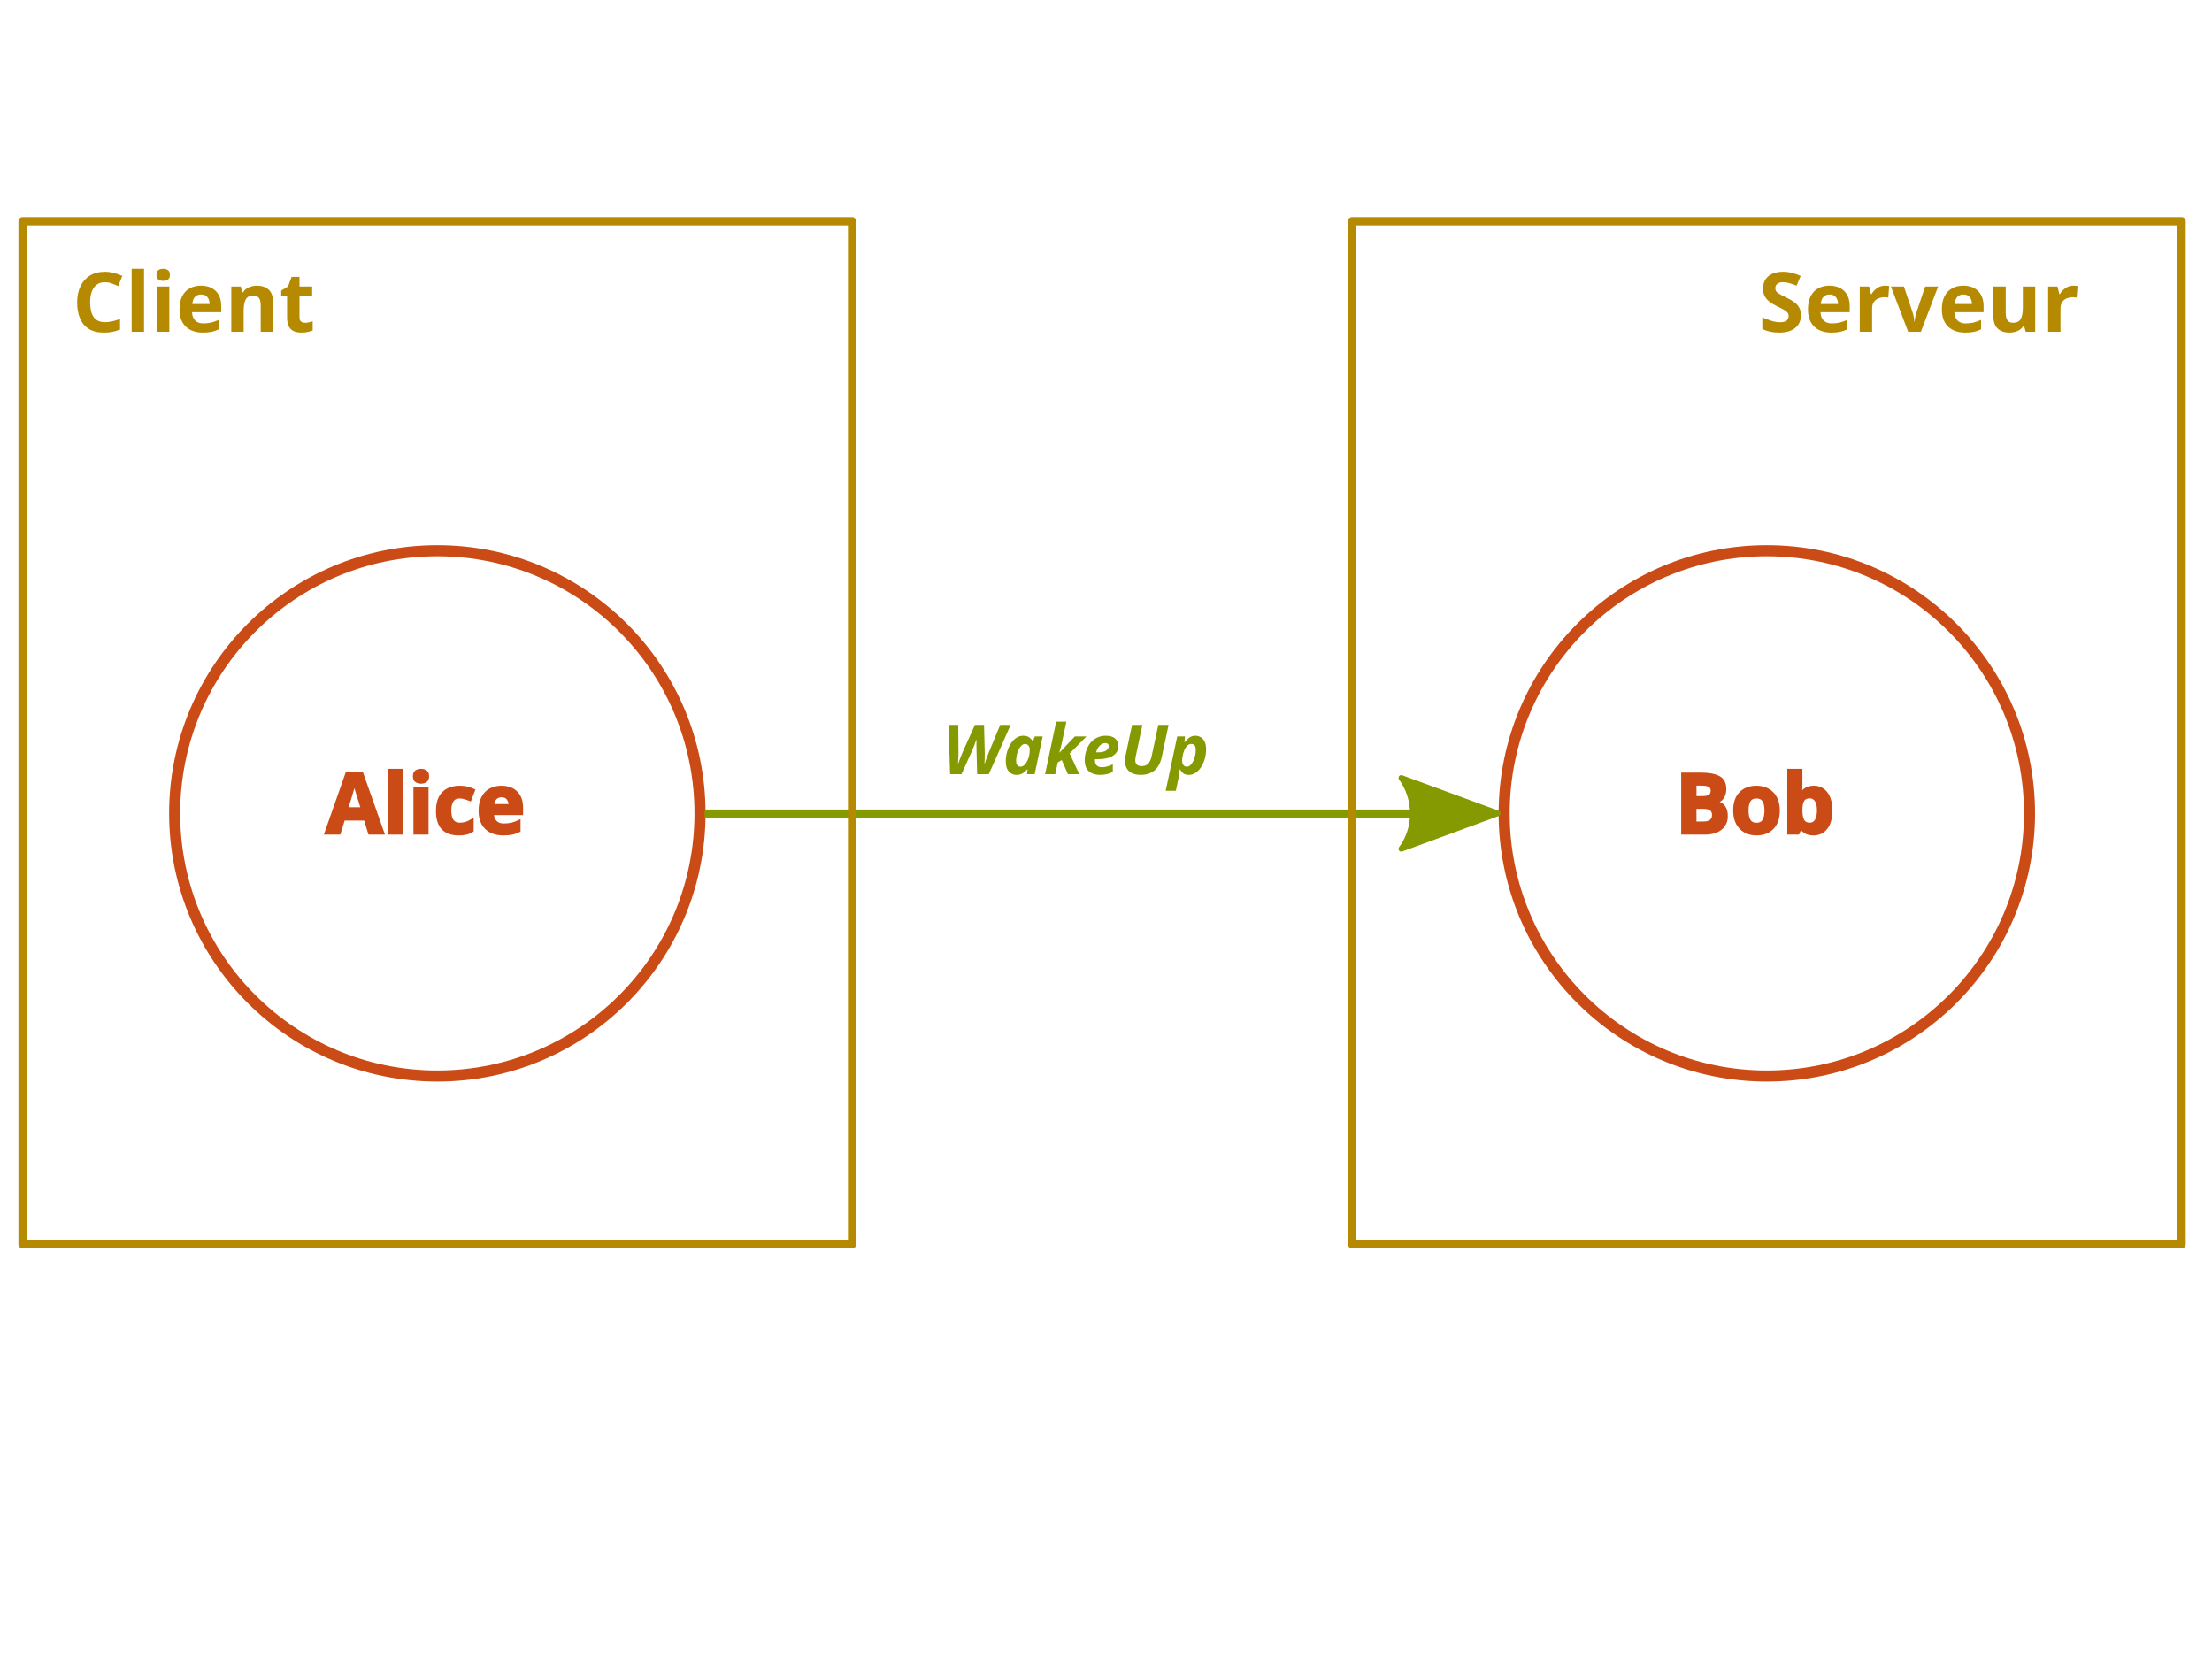
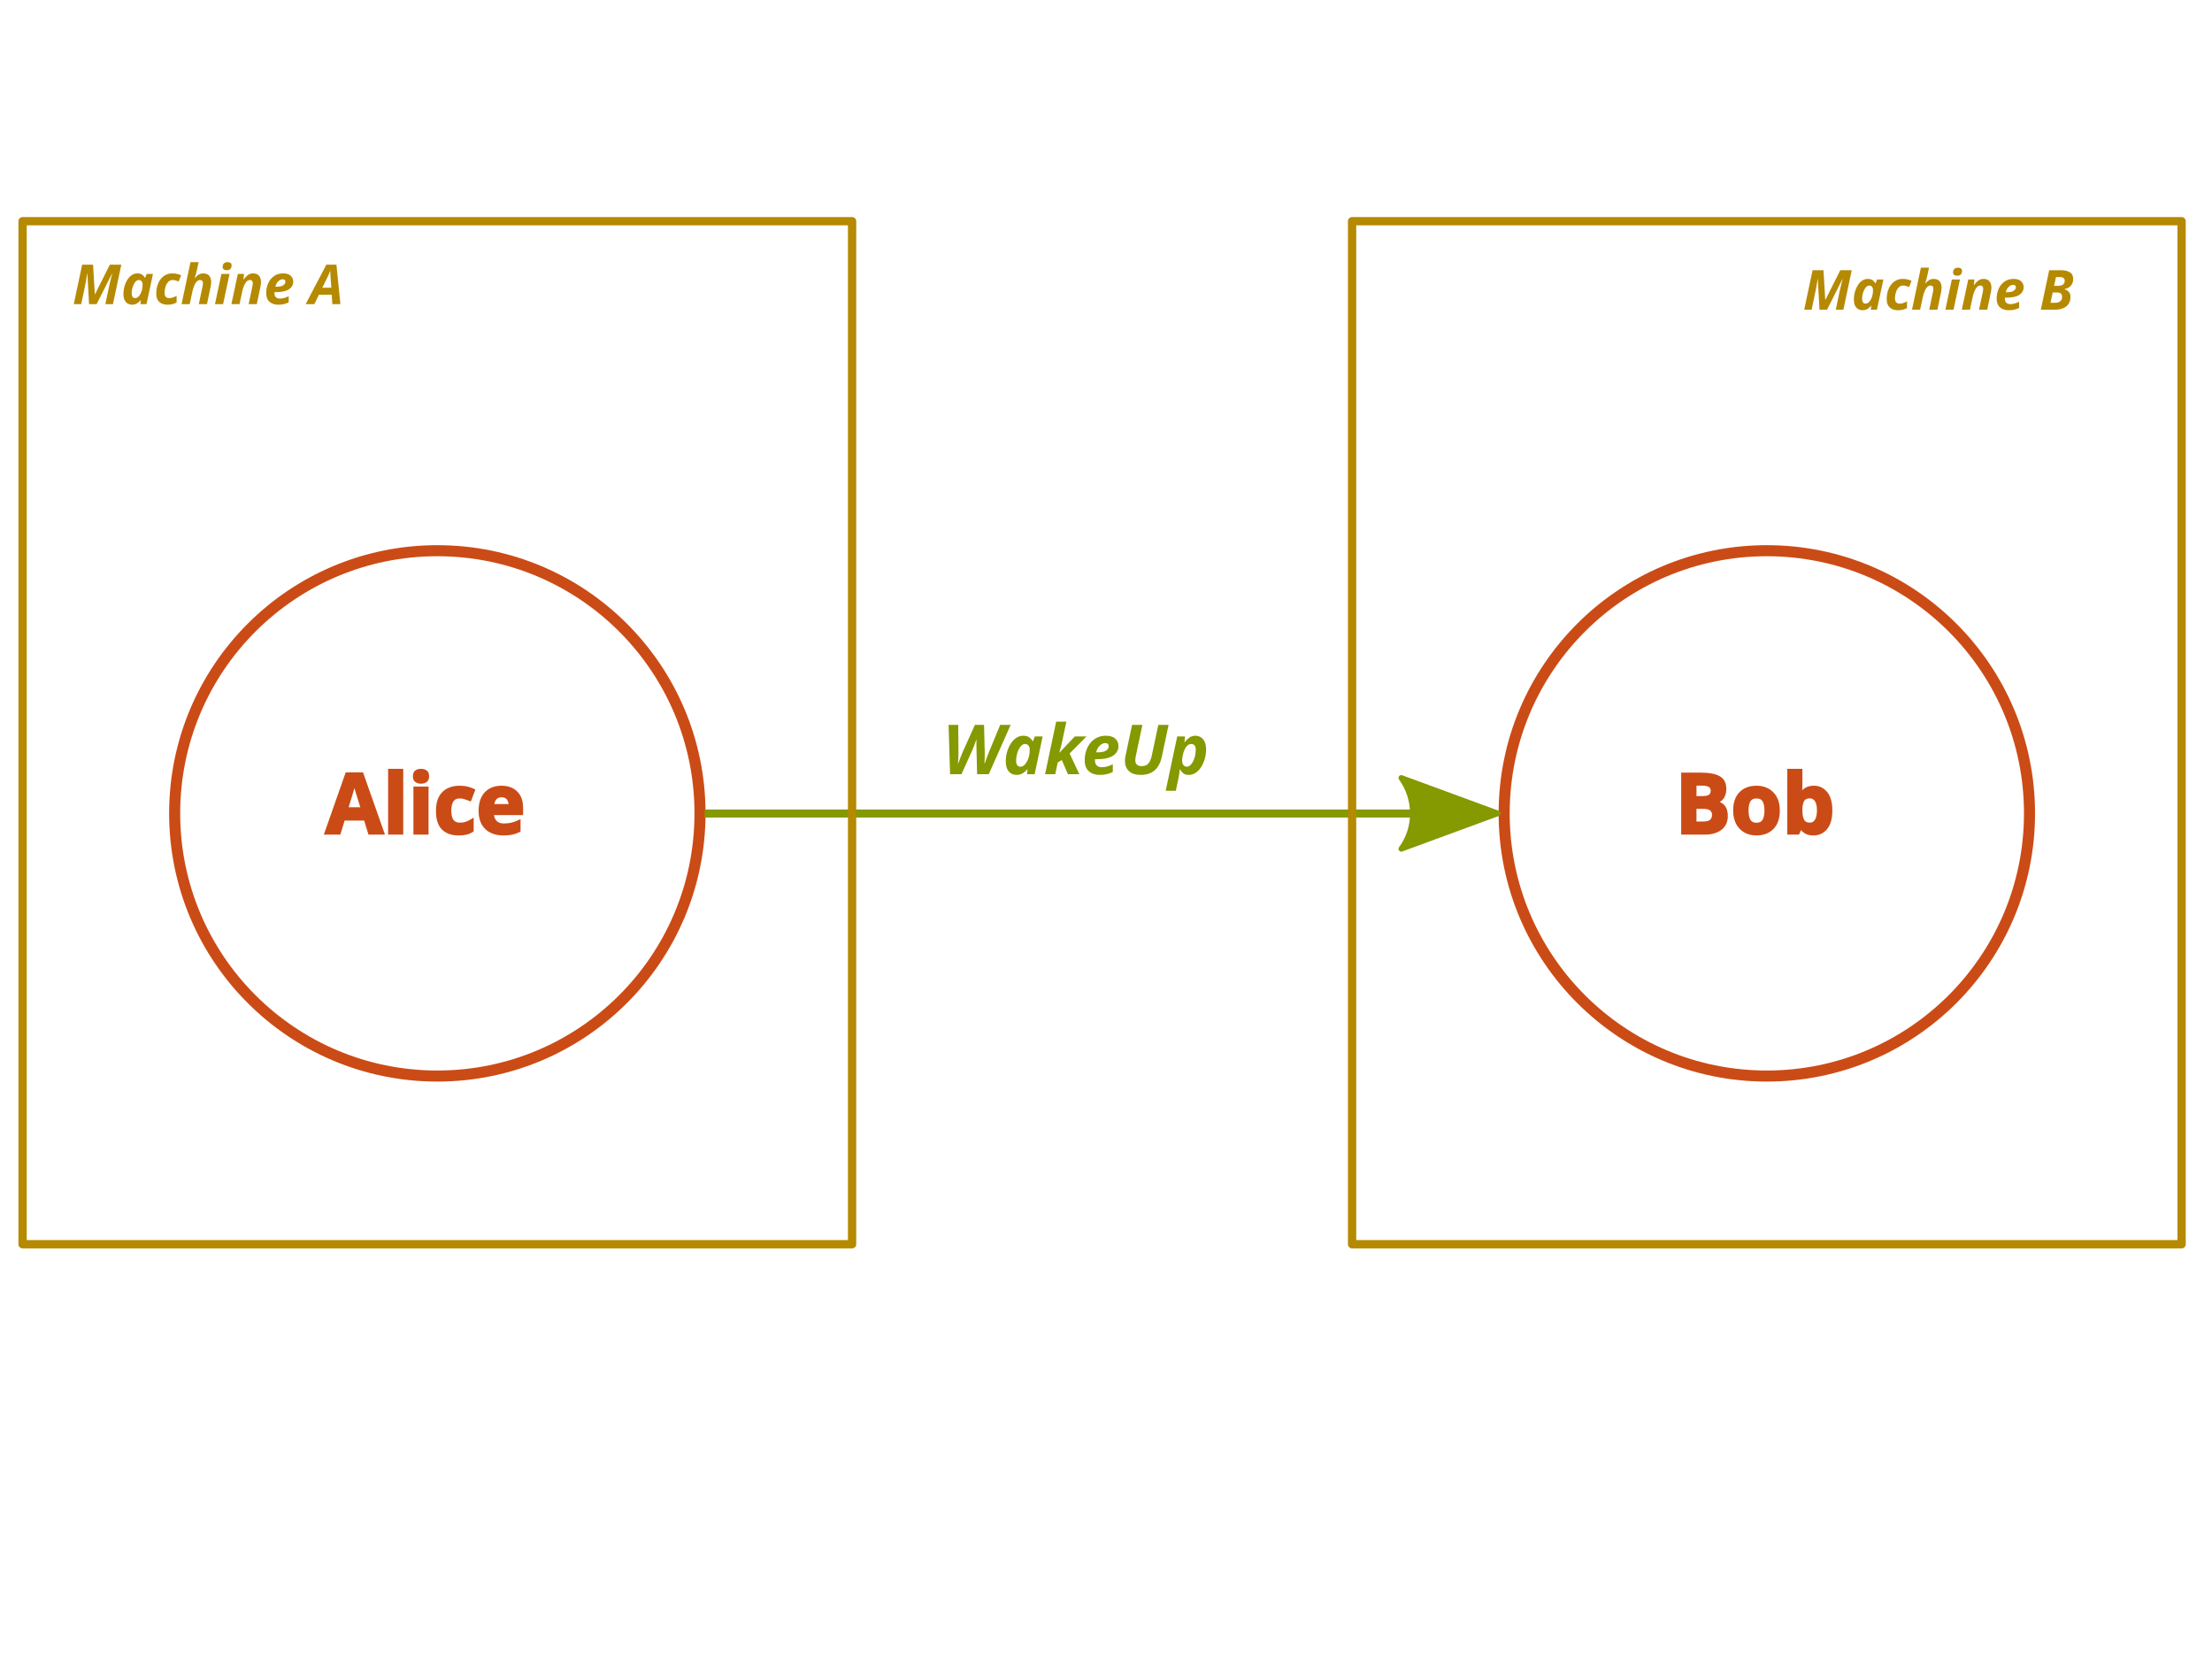
<svg xmlns="http://www.w3.org/2000/svg" width="800" height="600" id="svg4705" version="1.1" viewBox="0 0 800 600">
  <defs id="defs4707">
    <marker orient="auto" refY="0.0" refX="0.0" id="Arrow2Lend" style="overflow:visible;">
      <path id="path6150" style="fill-rule:evenodd;stroke-width:0.625;stroke-linejoin:round;stroke:#859900;stroke-opacity:1;fill:#859900;fill-opacity:1" d="M 8.719,4.034 L -2.207,0.016 L 8.719,-4.002 C 6.973,-1.63 6.983,1.616 8.719,4.034 z " transform="scale(1.1) rotate(180) translate(1,0)" />
    </marker>
  </defs>
  <g id="layer1" style="display:inline">
    <g id="g6118" transform="translate(4,0)">
      <circle cx="154.167" cy="294.167" r="95" id="path5255" style="fill:none;fill-opacity:1;stroke:#cb4b16;stroke-width:4;stroke-linejoin:round;stroke-miterlimit:4;stroke-dasharray:none;stroke-dashoffset:0;stroke-opacity:1" />
      <text id="text6088" y="301.351" x="113.825" style="font-style:normal;font-variant:normal;font-weight:bold;font-stretch:normal;font-size:30px;line-height:125%;font-family:Sans;-inkscape-font-specification:'Sans, Bold';text-align:start;letter-spacing:0px;word-spacing:0px;writing-mode:lr-tb;text-anchor:start;fill:#cb4b16;fill-opacity:1;stroke:#cb4b16;stroke-width:1px;stroke-linecap:butt;stroke-linejoin:miter;stroke-opacity:1" xml:space="preserve">
        <tspan y="301.351" x="113.825" id="tspan6090">Alice</tspan>
      </text>
    </g>
    <g id="g6113" transform="translate(74,0)">
      <circle cx="565" cy="294.167" r="95" id="path5255-6" style="fill:none;fill-opacity:1;stroke:#cb4b16;stroke-width:4;stroke-linejoin:round;stroke-miterlimit:4;stroke-dasharray:none;stroke-dashoffset:0;stroke-opacity:1" />
      <text id="text6088-2" y="301.351" x="531.821" style="font-style:normal;font-variant:normal;font-weight:bold;font-stretch:normal;font-size:30px;line-height:125%;font-family:Sans;-inkscape-font-specification:'Sans, Bold';text-align:start;letter-spacing:0px;word-spacing:0px;writing-mode:lr-tb;text-anchor:start;fill:#cb4b16;fill-opacity:1;stroke:#cb4b16;stroke-width:1px;stroke-linecap:butt;stroke-linejoin:miter;stroke-opacity:1" xml:space="preserve">
        <tspan y="301.351" x="531.821" id="tspan6090-5">Bob</tspan>
      </text>
    </g>
    <path style="fill:none;fill-opacity:1;fill-rule:evenodd;stroke:#859900;stroke-width:2.906;stroke-linecap:butt;stroke-linejoin:miter;stroke-miterlimit:4;stroke-dasharray:none;stroke-opacity:1;marker-end:url(#Arrow2Lend)" d="m 254.833,294.219 283.024,0" id="path6123" />
    <text xml:space="preserve" style="font-style:italic;font-variant:normal;font-weight:bold;font-stretch:normal;font-size:25px;line-height:125%;font-family:Sans;-inkscape-font-specification:'Sans, Bold Italic';text-align:start;letter-spacing:0px;word-spacing:0px;writing-mode:lr-tb;text-anchor:start;fill:#859900;fill-opacity:1;stroke:none;stroke-width:1px;stroke-linecap:butt;stroke-linejoin:miter;stroke-opacity:1" x="340.811" y="280" id="text6477">
      <tspan id="tspan6479" x="340.811" y="280">WakeUp</tspan>
    </text>
  </g>
  <g id="layer2" style="display:inline">
-     <g id="g6886">
-       <rect y="80" x="489" height="370" width="300" id="rect6787-3" style="fill:none;fill-opacity:1;stroke:#b58900;stroke-width:3;stroke-linejoin:round;stroke-miterlimit:4;stroke-dasharray:none;stroke-dashoffset:0;stroke-opacity:1" />
-       <text id="text6789-4" y="120" x="636" style="font-style:normal;font-variant:normal;font-weight:bold;font-stretch:normal;font-size:30px;line-height:125%;font-family:Sans;-inkscape-font-specification:'Sans, Bold';text-align:start;letter-spacing:0px;word-spacing:0px;writing-mode:lr-tb;text-anchor:start;fill:#b58900;fill-opacity:1;stroke:none;stroke-width:1px;stroke-linecap:butt;stroke-linejoin:miter;stroke-opacity:1" xml:space="preserve">
-         <tspan y="120" x="636" id="tspan6791-0">Serveur</tspan>
-       </text>
-     </g>
-     <g id="g6814" transform="translate(-1.833328,0)">
-       <rect y="80" x="10" height="370" width="300" id="rect6787" style="fill:none;fill-opacity:1;stroke:#b58900;stroke-width:3;stroke-linejoin:round;stroke-miterlimit:4;stroke-dasharray:none;stroke-dashoffset:0;stroke-opacity:1" />
-       <text id="text6789" y="120" x="28" style="font-style:normal;font-variant:normal;font-weight:bold;font-stretch:normal;font-size:30px;line-height:125%;font-family:Sans;-inkscape-font-specification:'Sans, Bold';text-align:start;letter-spacing:0px;word-spacing:0px;writing-mode:lr-tb;text-anchor:start;fill:#b58900;fill-opacity:1;stroke:none;stroke-width:1px;stroke-linecap:butt;stroke-linejoin:miter;stroke-opacity:1" xml:space="preserve">
-         <tspan y="120" x="28" id="tspan6791">Client</tspan>
-       </text>
-     </g>
+     <rect style="fill:none;fill-opacity:1;stroke:#b58900;stroke-width:3;stroke-linejoin:round;stroke-miterlimit:4;stroke-dasharray:none;stroke-dashoffset:0;stroke-opacity:1" id="rect6787-3" width="300" height="370" x="489" y="80" />
+     <text xml:space="preserve" style="font-style:italic;font-variant:normal;font-weight:bold;font-stretch:normal;font-size:20px;line-height:125%;font-family:Sans;-inkscape-font-specification:'Sans, Bold Italic';text-align:start;letter-spacing:0px;word-spacing:0px;writing-mode:lr-tb;text-anchor:start;fill:#b58900;fill-opacity:1;stroke:none;stroke-width:1px;stroke-linecap:butt;stroke-linejoin:miter;stroke-opacity:1" x="652" y="112" id="text6789-4">
+       <tspan id="tspan6791-0" x="652" y="112">Machine B</tspan>
+     </text>
+     <rect style="fill:none;fill-opacity:1;stroke:#b58900;stroke-width:3;stroke-linejoin:round;stroke-miterlimit:4;stroke-dasharray:none;stroke-dashoffset:0;stroke-opacity:1" id="rect6787" width="300" height="370" x="8.167" y="80" />
+     <text xml:space="preserve" style="font-style:italic;font-variant:normal;font-weight:bold;font-stretch:normal;font-size:20px;line-height:125%;font-family:Sans;-inkscape-font-specification:'Sans, Bold Italic';text-align:start;letter-spacing:0px;word-spacing:0px;writing-mode:lr-tb;text-anchor:start;fill:#b58900;fill-opacity:1;stroke:none;stroke-width:1px;stroke-linecap:butt;stroke-linejoin:miter;stroke-opacity:1" x="26.167" y="110" id="text6789">
+       <tspan id="tspan6791" x="26.167" y="110">Machine A</tspan>
+     </text>
  </g>
</svg>
